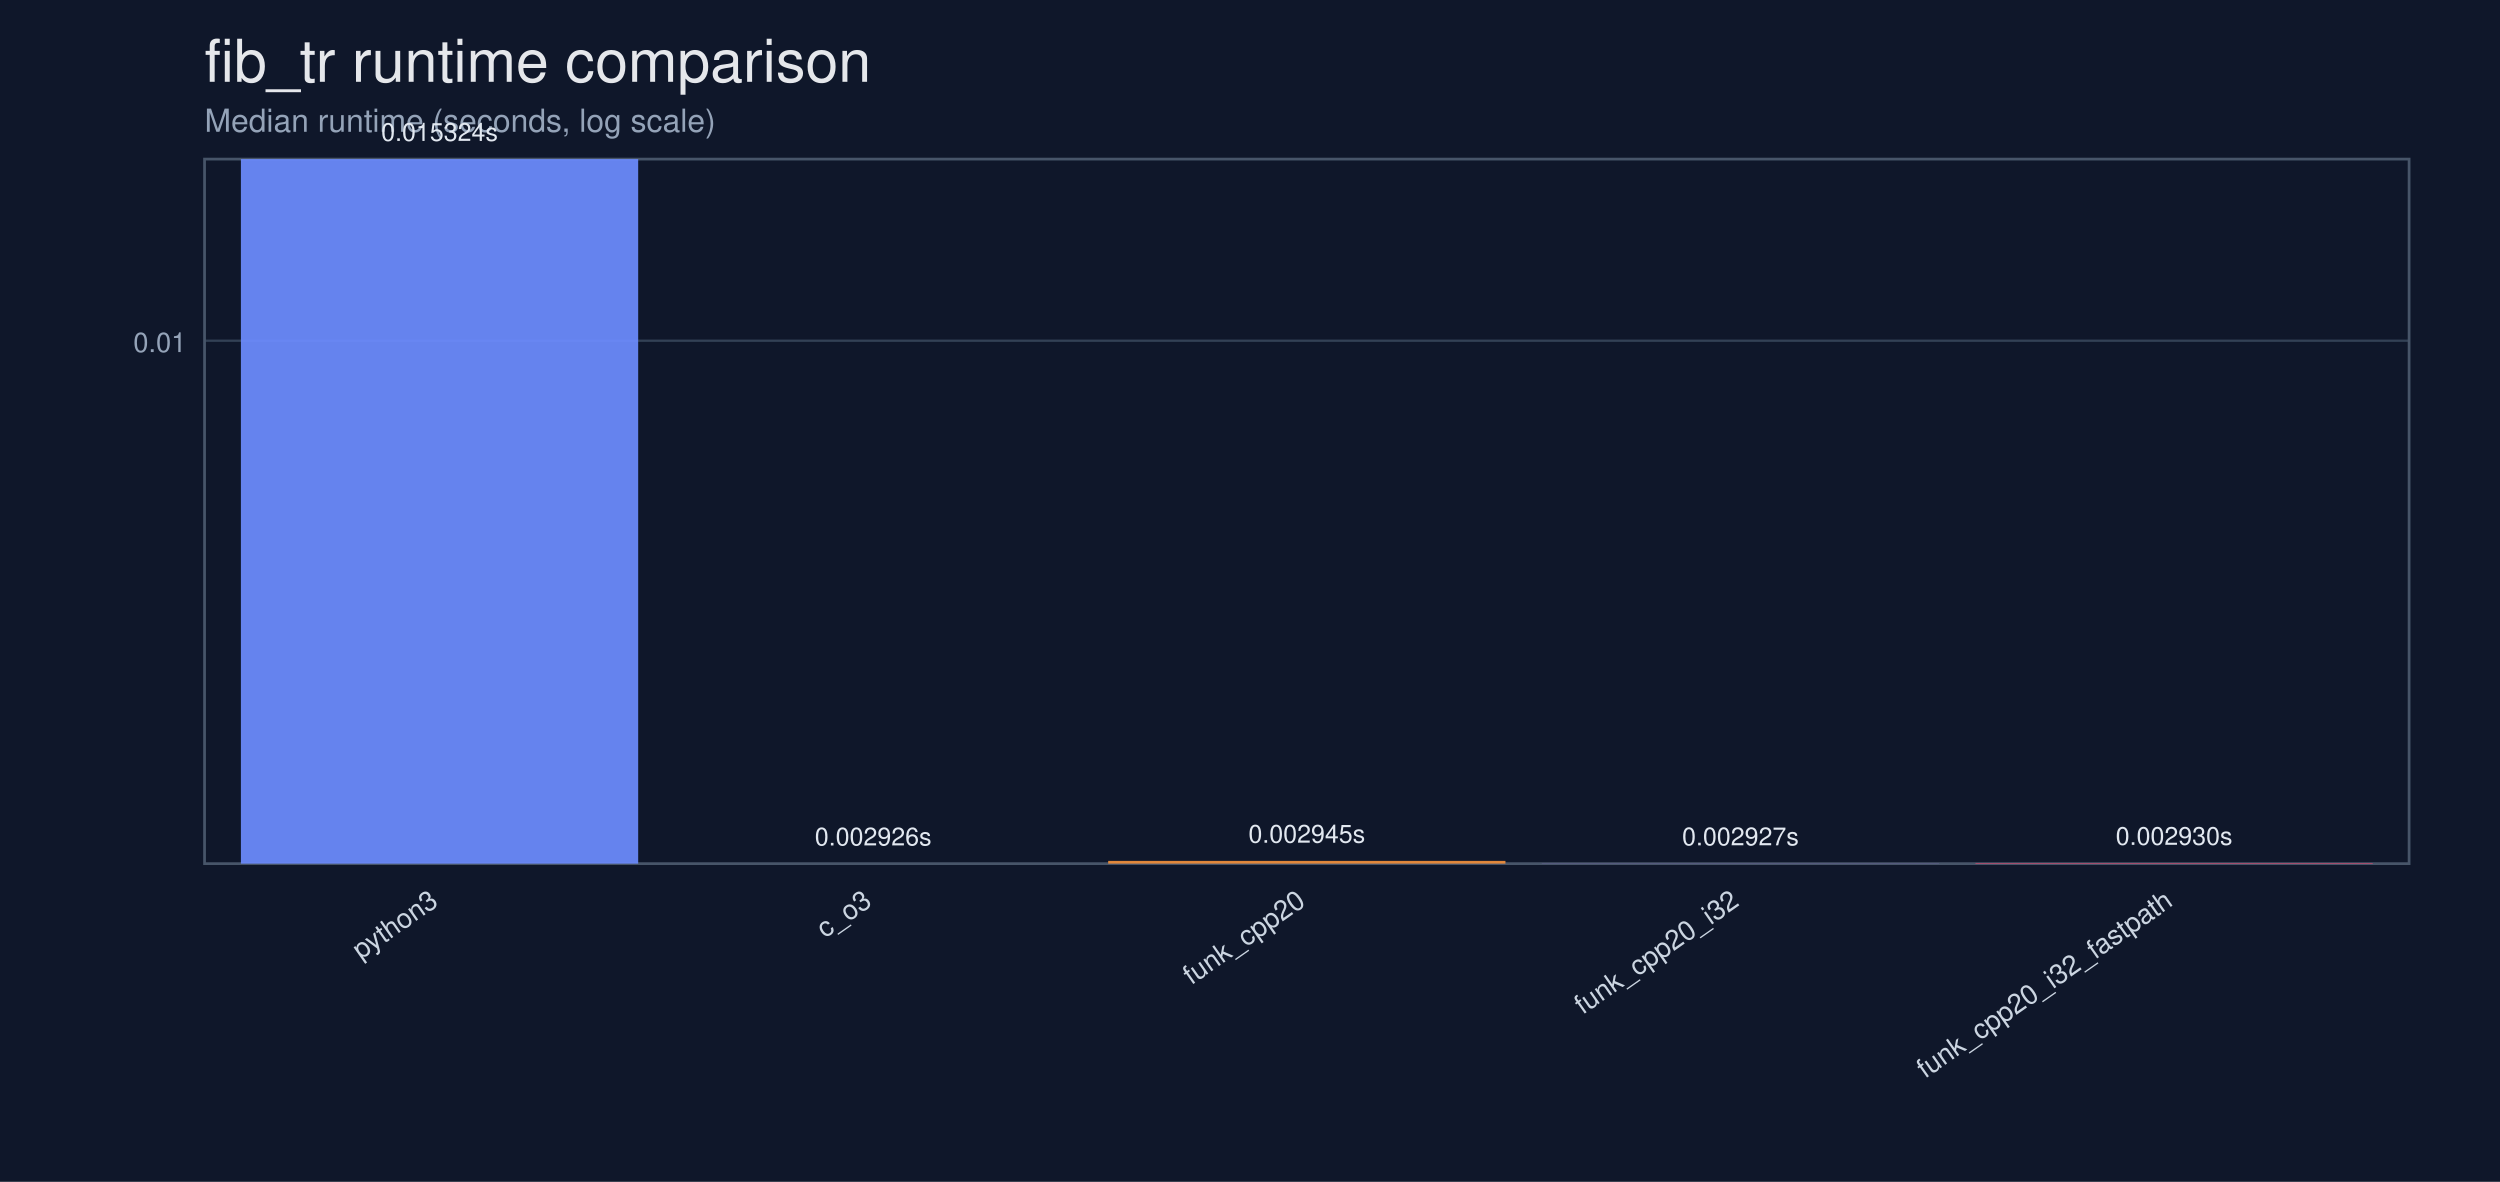
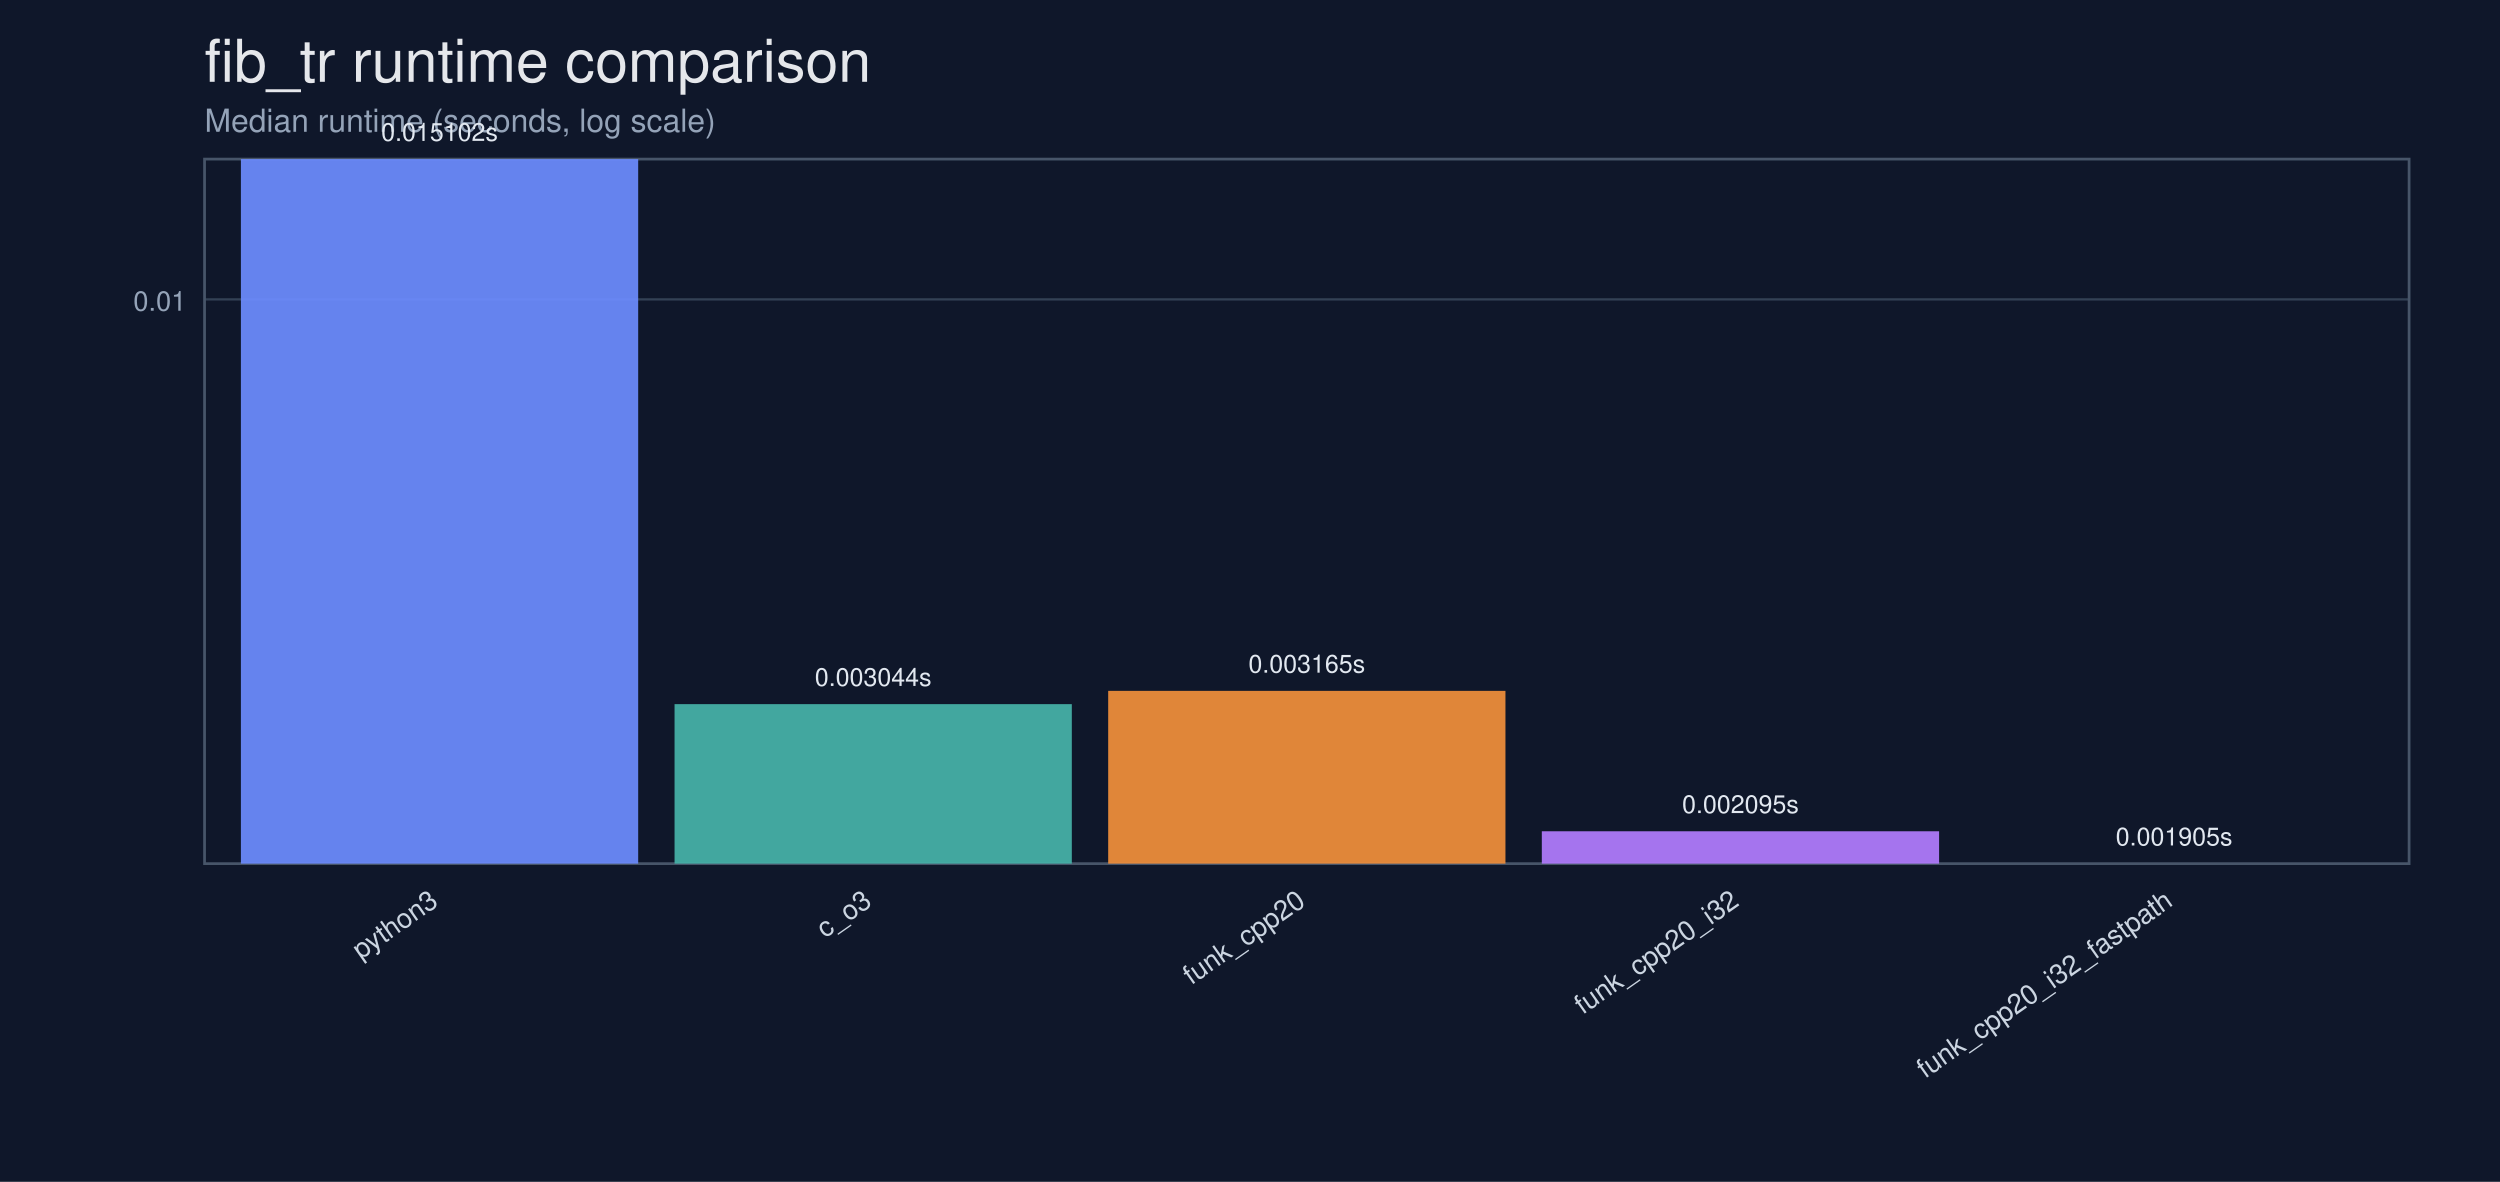
<svg xmlns="http://www.w3.org/2000/svg" width="1100" height="520" viewBox="0 0 1100 520">
  <rect width="100%" height="100%" fill="#0f172a" />
  <text x="90" y="36" fill="#e5e7eb" font-size="26" font-family="Helvetica, Arial">fib_tr runtime comparison</text>
  <text x="90" y="58" fill="#94a3b8" font-size="14" font-family="Helvetica, Arial">Median runtime (seconds, log scale)</text>
-   <line x1="90" y1="149.91" x2="1060" y2="149.91" stroke="#334155" stroke-width="1" />
-   <text x="82" y="154.91" text-anchor="end" fill="#94a3b8" font-size="12" font-family="Helvetica, Arial">0.01</text>
+   <line x1="90" y1="131.73" x2="1060" y2="131.73" stroke="#334155" stroke-width="1" />
+   <text x="82" y="136.73" text-anchor="end" fill="#94a3b8" font-size="12" font-family="Helvetica, Arial">0.01</text>
  <rect x="90" y="70" width="970" height="310" fill="none" stroke="#475569" stroke-width="1.2" />
  <rect x="106.00" y="70.00" width="174.80" height="310.00" fill="#6c8cff" opacity="0.92" />
-   <text x="193.40" y="62.00" text-anchor="middle" fill="#e2e8f0" font-size="11" font-family="Helvetica, Arial">0.015324s</text>
+   <text x="193.40" y="62.00" text-anchor="middle" fill="#e2e8f0" font-size="11" font-family="Helvetica, Arial">0.015102s</text>
  <text x="193.40" y="398.00" text-anchor="end" transform="rotate(-35 193.40,398.00)" fill="#cbd5e1" font-size="12" font-family="Helvetica, Arial">python3</text>
-   <rect x="296.80" y="380.00" width="174.80" height="0.00" fill="#46b3a9" opacity="0.92" />
-   <text x="384.20" y="372.00" text-anchor="middle" fill="#e2e8f0" font-size="11" font-family="Helvetica, Arial">0.002926s</text>
+   <rect x="296.80" y="309.82" width="174.80" height="70.18" fill="#46b3a9" opacity="0.92" />
+   <text x="384.20" y="301.82" text-anchor="middle" fill="#e2e8f0" font-size="11" font-family="Helvetica, Arial">0.003044s</text>
  <text x="384.20" y="398.00" text-anchor="end" transform="rotate(-35 384.20,398.00)" fill="#cbd5e1" font-size="12" font-family="Helvetica, Arial">c_o3</text>
-   <rect x="487.60" y="378.79" width="174.80" height="1.21" fill="#f28f3b" opacity="0.92" />
-   <text x="575.00" y="370.79" text-anchor="middle" fill="#e2e8f0" font-size="11" font-family="Helvetica, Arial">0.002945s</text>
+   <rect x="487.60" y="303.98" width="174.80" height="76.02" fill="#f28f3b" opacity="0.92" />
+   <text x="575.00" y="295.98" text-anchor="middle" fill="#e2e8f0" font-size="11" font-family="Helvetica, Arial">0.003165s</text>
  <text x="575.00" y="398.00" text-anchor="end" transform="rotate(-35 575.00,398.00)" fill="#cbd5e1" font-size="12" font-family="Helvetica, Arial">funk_cpp20</text>
-   <rect x="678.40" y="379.94" width="174.80" height="0.06" fill="#b27cff" opacity="0.92" />
-   <text x="765.80" y="371.94" text-anchor="middle" fill="#e2e8f0" font-size="11" font-family="Helvetica, Arial">0.002927s</text>
+   <rect x="678.40" y="365.76" width="174.80" height="14.24" fill="#b27cff" opacity="0.92" />
+   <text x="765.80" y="357.76" text-anchor="middle" fill="#e2e8f0" font-size="11" font-family="Helvetica, Arial">0.002095s</text>
  <text x="765.80" y="398.00" text-anchor="end" transform="rotate(-35 765.80,398.00)" fill="#cbd5e1" font-size="12" font-family="Helvetica, Arial">funk_cpp20_i32</text>
-   <rect x="869.20" y="379.74" width="174.80" height="0.26" fill="#ef476f" opacity="0.92" />
-   <text x="956.60" y="371.74" text-anchor="middle" fill="#e2e8f0" font-size="11" font-family="Helvetica, Arial">0.002930s</text>
+   <rect x="869.20" y="380.00" width="174.80" height="0.00" fill="#ef476f" opacity="0.92" />
+   <text x="956.60" y="372.00" text-anchor="middle" fill="#e2e8f0" font-size="11" font-family="Helvetica, Arial">0.001905s</text>
  <text x="956.60" y="398.00" text-anchor="end" transform="rotate(-35 956.60,398.00)" fill="#cbd5e1" font-size="12" font-family="Helvetica, Arial">funk_cpp20_i32_fastpath</text>
</svg>
